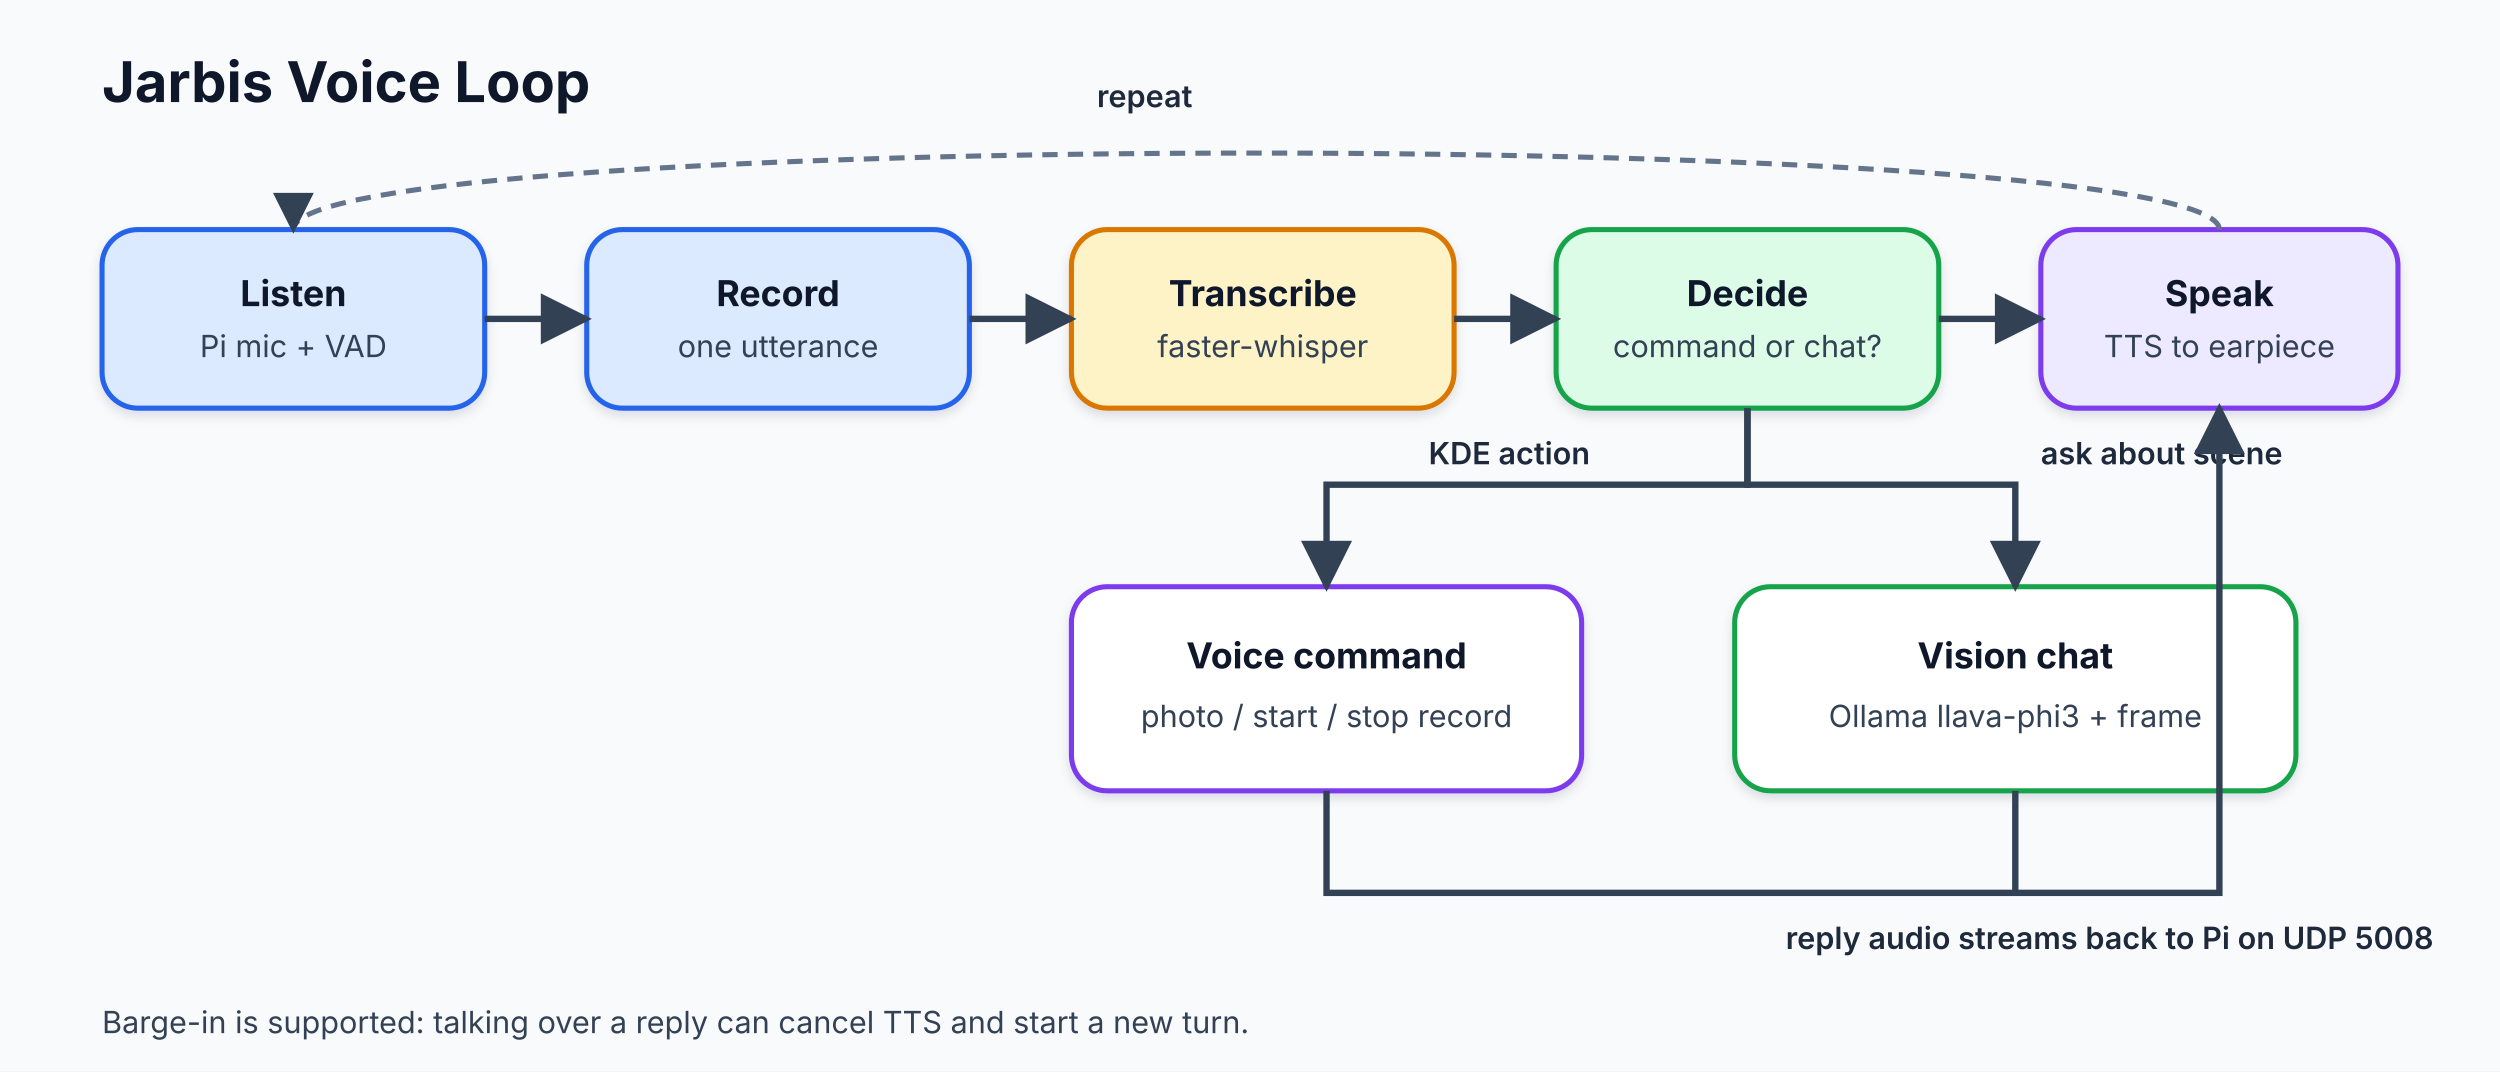
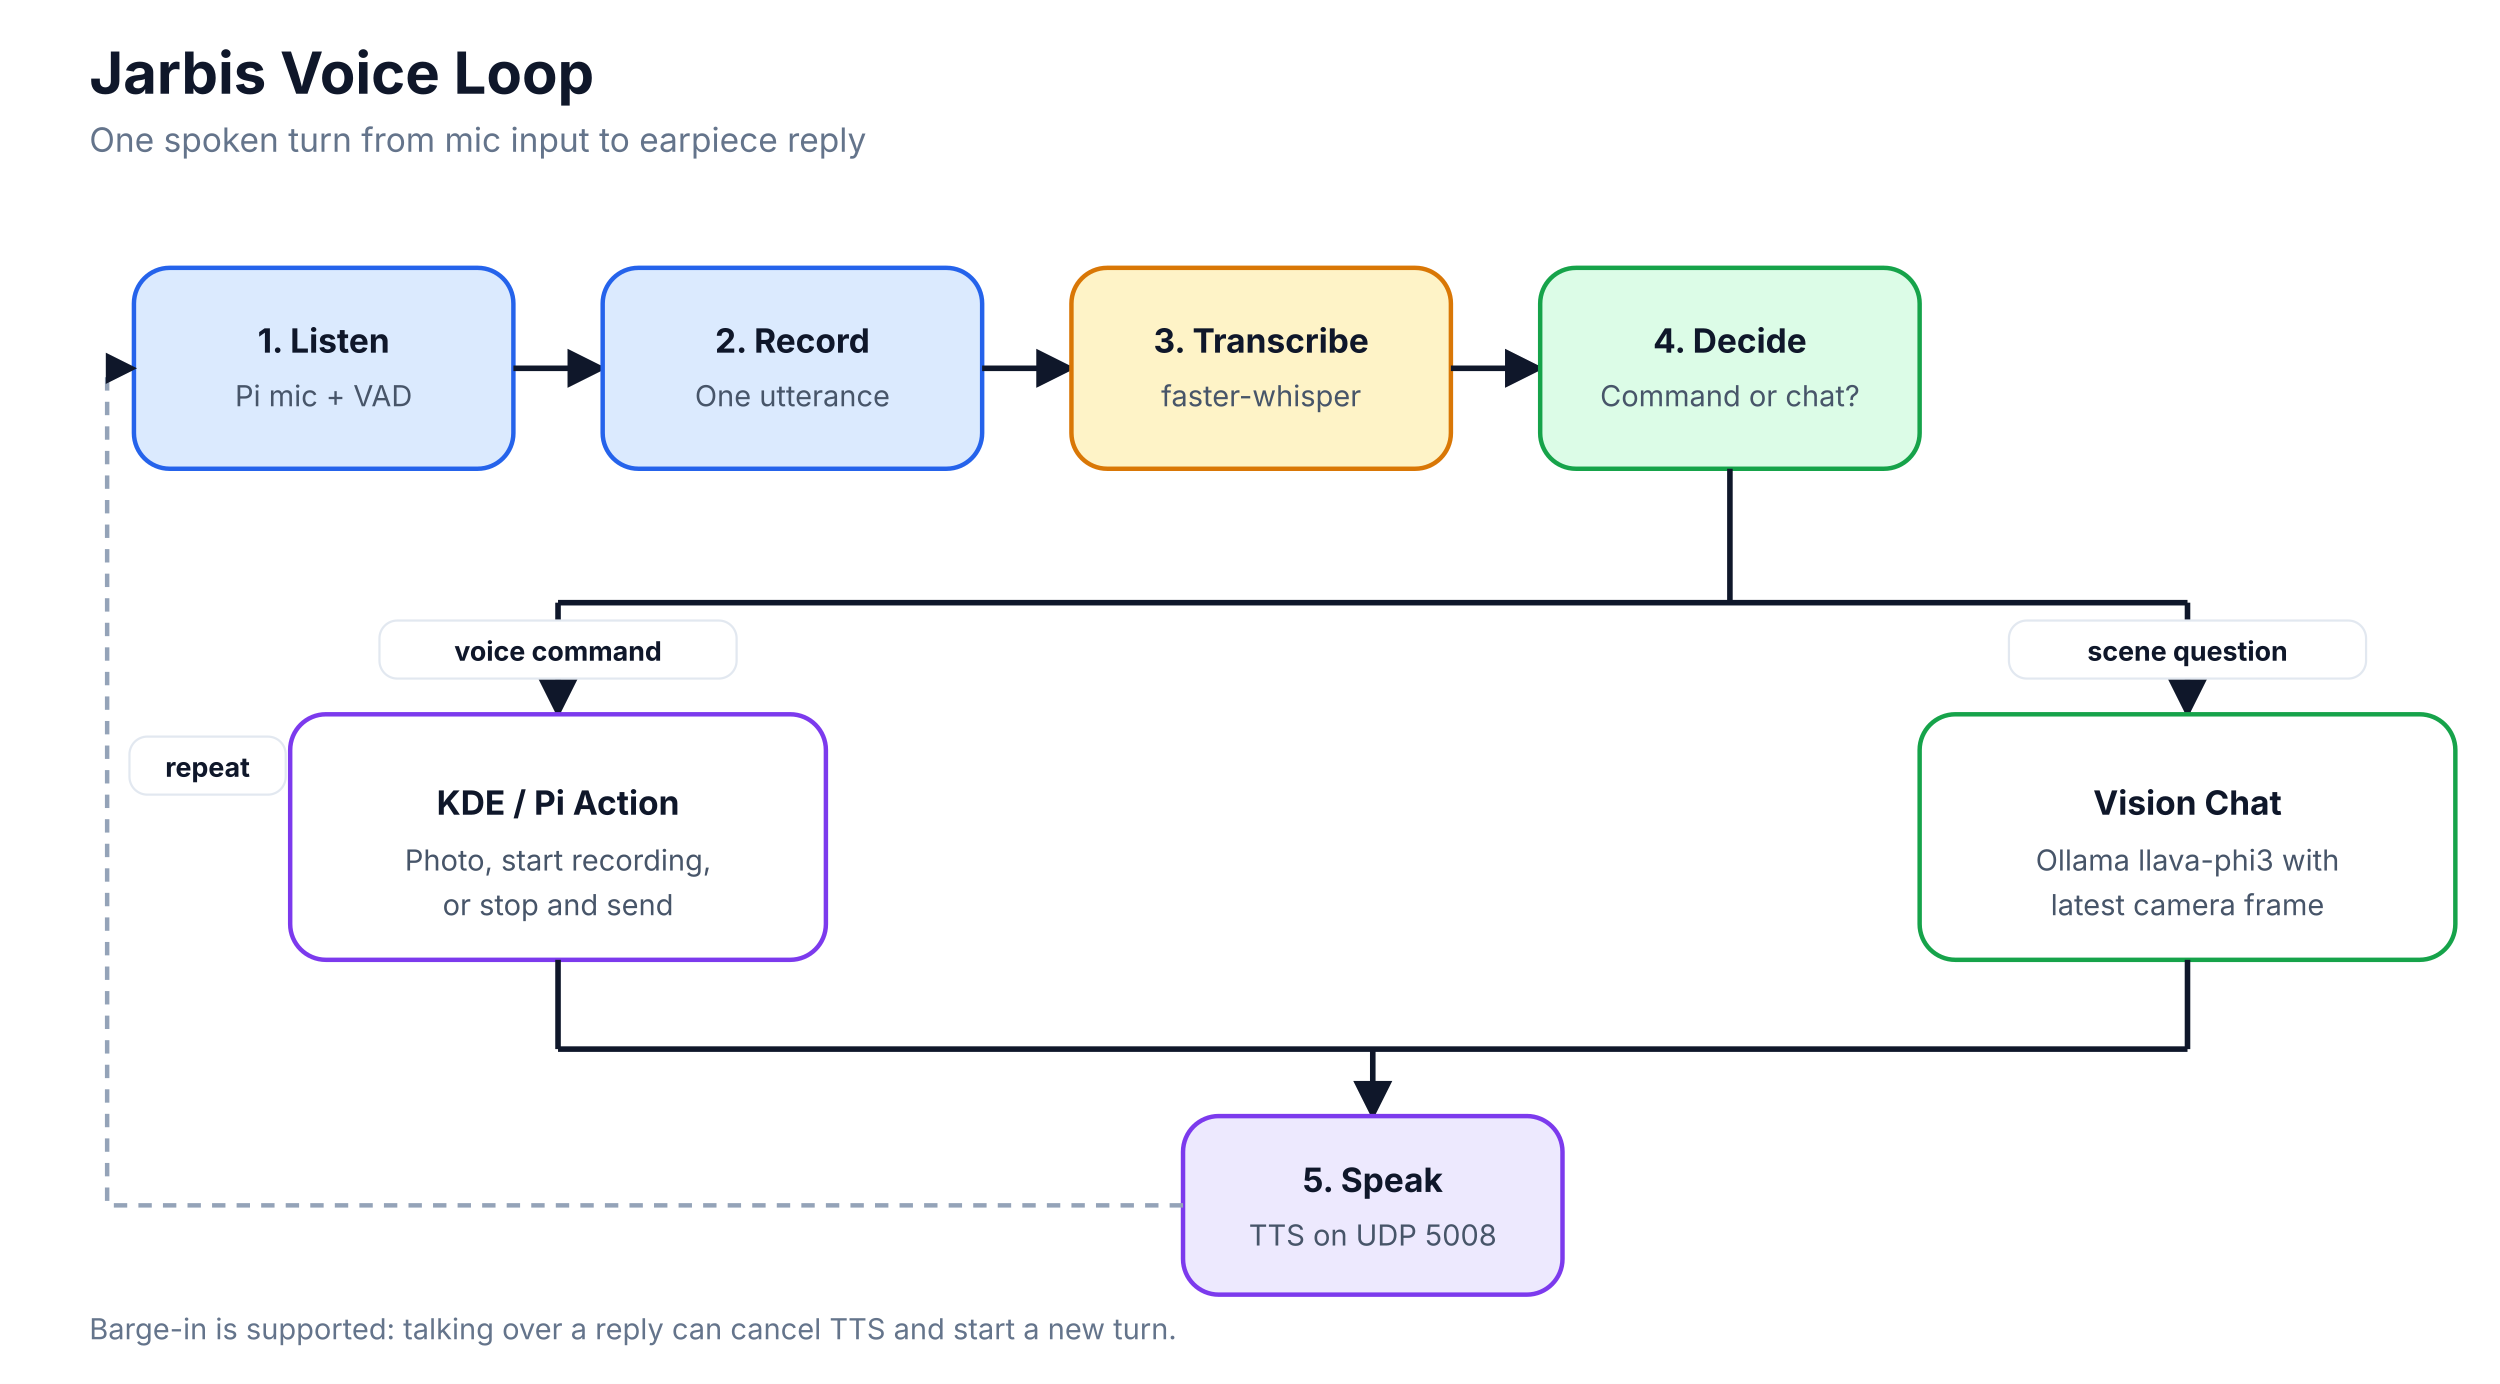
- <svg xmlns="http://www.w3.org/2000/svg" width="980" height="420" viewBox="0 0 980 420" role="img" aria-label="Jarbis voice assistant flow">
+ <svg xmlns="http://www.w3.org/2000/svg" width="1120" height="620" viewBox="0 0 1120 620" role="img" aria-label="Jarbis voice assistant flow">
  <defs>
-     <marker id="arrow2" viewBox="0 0 10 10" refX="9" refY="5" markerWidth="8" markerHeight="8" orient="auto-start-reverse">
-       <path d="M 0 0 L 10 5 L 0 10 z" fill="#334155" />
+     <marker id="arrow2" viewBox="0 0 10 10" refX="9" refY="5" markerWidth="7" markerHeight="7" orient="auto-start-reverse">
+       <path d="M 0 0 L 10 5 L 0 10 z" fill="#0f172a" />
    </marker>
-     <filter id="shadow2" x="-5%" y="-5%" width="110%" height="120%">
-       <feDropShadow dx="0" dy="2" stdDeviation="2" flood-color="#0f172a" flood-opacity="0.12" />
-     </filter>
    <style>
-       .title { font: 700 22px -apple-system, BlinkMacSystemFont, Segoe UI, sans-serif; fill: #0f172a; }
-       .label { font: 700 14px -apple-system, BlinkMacSystemFont, Segoe UI, sans-serif; fill: #0f172a; }
-       .small { font: 12px -apple-system, BlinkMacSystemFont, Segoe UI, sans-serif; fill: #334155; }
-       .edge { font: 600 12px -apple-system, BlinkMacSystemFont, Segoe UI, sans-serif; fill: #1e293b; }
-       .box { stroke-width: 2; filter: url(#shadow2); }
+       .title { font: 700 26px -apple-system, BlinkMacSystemFont, 'Segoe UI', sans-serif; fill: #0f172a; }
+       .sub { font: 400 15px -apple-system, BlinkMacSystemFont, 'Segoe UI', sans-serif; fill: #64748b; }
+       .h { font: 700 15px -apple-system, BlinkMacSystemFont, 'Segoe UI', sans-serif; fill: #0f172a; }
+       .p { font: 400 13px -apple-system, BlinkMacSystemFont, 'Segoe UI', sans-serif; fill: #475569; }
+       .edge { font: 700 12px -apple-system, BlinkMacSystemFont, 'Segoe UI', sans-serif; fill: #0f172a; }
+       .foot { font: 400 13px -apple-system, BlinkMacSystemFont, 'Segoe UI', sans-serif; fill: #64748b; }
    </style>
  </defs>
-   <rect width="980" height="420" fill="#f8fafc" />
-   <text x="40" y="40" class="title">Jarbis Voice Loop</text>
-   <rect x="40" y="90" width="150" height="70" rx="14" fill="#dbeafe" stroke="#2563eb" class="box" />
-   <text x="115" y="120" text-anchor="middle" class="label">Listen</text>
-   <text x="115" y="140" text-anchor="middle" class="small">Pi mic + VAD</text>
-   <rect x="230" y="90" width="150" height="70" rx="14" fill="#dbeafe" stroke="#2563eb" class="box" />
-   <text x="305" y="120" text-anchor="middle" class="label">Record</text>
-   <text x="305" y="140" text-anchor="middle" class="small">one utterance</text>
-   <rect x="420" y="90" width="150" height="70" rx="14" fill="#fef3c7" stroke="#d97706" class="box" />
-   <text x="495" y="120" text-anchor="middle" class="label">Transcribe</text>
-   <text x="495" y="140" text-anchor="middle" class="small">faster-whisper</text>
-   <rect x="610" y="90" width="150" height="70" rx="14" fill="#dcfce7" stroke="#16a34a" class="box" />
-   <text x="685" y="120" text-anchor="middle" class="label">Decide</text>
-   <text x="685" y="140" text-anchor="middle" class="small">command or chat?</text>
-   <rect x="800" y="90" width="140" height="70" rx="14" fill="#ede9fe" stroke="#7c3aed" class="box" />
-   <text x="870" y="120" text-anchor="middle" class="label">Speak</text>
-   <text x="870" y="140" text-anchor="middle" class="small">TTS to earpiece</text>
-   <line x1="190" y1="125" x2="230" y2="125" stroke="#334155" stroke-width="2.5" marker-end="url(#arrow2)" />
-   <line x1="380" y1="125" x2="420" y2="125" stroke="#334155" stroke-width="2.5" marker-end="url(#arrow2)" />
-   <line x1="570" y1="125" x2="610" y2="125" stroke="#334155" stroke-width="2.5" marker-end="url(#arrow2)" />
-   <line x1="760" y1="125" x2="800" y2="125" stroke="#334155" stroke-width="2.5" marker-end="url(#arrow2)" />
-   <rect x="420" y="230" width="200" height="80" rx="14" fill="#ffffff" stroke="#7c3aed" class="box" />
-   <text x="520" y="262" text-anchor="middle" class="label">Voice command</text>
-   <text x="520" y="285" text-anchor="middle" class="small">photo / start / stop record</text>
-   <rect x="680" y="230" width="220" height="80" rx="14" fill="#ffffff" stroke="#16a34a" class="box" />
-   <text x="790" y="262" text-anchor="middle" class="label">Vision chat</text>
-   <text x="790" y="285" text-anchor="middle" class="small">Ollama llava-phi3 + frame</text>
-   <path d="M 685 160 L 685 190 L 520 190 L 520 230" fill="none" stroke="#334155" stroke-width="2.5" marker-end="url(#arrow2)" />
-   <path d="M 685 160 L 685 190 L 790 190 L 790 230" fill="none" stroke="#334155" stroke-width="2.5" marker-end="url(#arrow2)" />
-   <text x="560" y="182" class="edge">KDE action</text>
-   <text x="800" y="182" class="edge">ask about scene</text>
-   <path d="M 520 310 L 520 350 L 870 350 L 870 160" fill="none" stroke="#334155" stroke-width="2.5" marker-end="url(#arrow2)" />
-   <path d="M 790 310 L 790 350" fill="none" stroke="#334155" stroke-width="2.5" />
-   <text x="700" y="372" class="edge">reply audio streams back to Pi on UDP 5008</text>
-   <path d="M 870 90 C 870 50 115 50 115 90" fill="none" stroke="#64748b" stroke-width="2" stroke-dasharray="6 4" marker-end="url(#arrow2)" />
-   <text x="430" y="42" class="edge">repeat</text>
-   <text x="40" y="405" class="small">Barge-in is supported: talking over a reply can cancel TTS and start a new turn.</text>
+   <rect width="1120" height="620" fill="#ffffff" />
+   <text x="40" y="42" class="title">Jarbis Voice Loop</text>
+   <text x="40" y="68" class="sub">One spoken turn from mic input to earpiece reply</text>
+   <rect x="60" y="120" width="170" height="90" rx="16" fill="#dbeafe" stroke="#2563eb" stroke-width="2" />
+   <text x="145" y="158" text-anchor="middle" class="h">1. Listen</text>
+   <text x="145" y="182" text-anchor="middle" class="p">Pi mic + VAD</text>
+   <line x1="230" y1="165" x2="270" y2="165" stroke="#0f172a" stroke-width="2.5" marker-end="url(#arrow2)" />
+   <rect x="270" y="120" width="170" height="90" rx="16" fill="#dbeafe" stroke="#2563eb" stroke-width="2" />
+   <text x="355" y="158" text-anchor="middle" class="h">2. Record</text>
+   <text x="355" y="182" text-anchor="middle" class="p">One utterance</text>
+   <line x1="440" y1="165" x2="480" y2="165" stroke="#0f172a" stroke-width="2.5" marker-end="url(#arrow2)" />
+   <rect x="480" y="120" width="170" height="90" rx="16" fill="#fef3c7" stroke="#d97706" stroke-width="2" />
+   <text x="565" y="158" text-anchor="middle" class="h">3. Transcribe</text>
+   <text x="565" y="182" text-anchor="middle" class="p">faster-whisper</text>
+   <line x1="650" y1="165" x2="690" y2="165" stroke="#0f172a" stroke-width="2.5" marker-end="url(#arrow2)" />
+   <rect x="690" y="120" width="170" height="90" rx="16" fill="#dcfce7" stroke="#16a34a" stroke-width="2" />
+   <text x="775" y="158" text-anchor="middle" class="h">4. Decide</text>
+   <text x="775" y="182" text-anchor="middle" class="p">Command or chat?</text>
+   <line x1="775" y1="210" x2="775" y2="270" stroke="#0f172a" stroke-width="2.5" />
+   <line x1="250" y1="270" x2="980" y2="270" stroke="#0f172a" stroke-width="2.5" />
+   <line x1="250" y1="270" x2="250" y2="320" stroke="#0f172a" stroke-width="2.5" marker-end="url(#arrow2)" />
+   <rect x="170" y="278" width="160" height="26" rx="8" fill="#ffffff" stroke="#e2e8f0" />
+   <text x="250" y="296" text-anchor="middle" class="edge">voice command</text>
+   <rect x="130" y="320" width="240" height="110" rx="16" fill="#ffffff" stroke="#7c3aed" stroke-width="2" />
+   <text x="250" y="365" text-anchor="middle" class="h">KDE / Pi Action</text>
+   <text x="250" y="390" text-anchor="middle" class="p">Photo, start recording,</text>
+   <text x="250" y="410" text-anchor="middle" class="p">or stop and send</text>
+   <line x1="980" y1="270" x2="980" y2="320" stroke="#0f172a" stroke-width="2.5" marker-end="url(#arrow2)" />
+   <rect x="900" y="278" width="160" height="26" rx="8" fill="#ffffff" stroke="#e2e8f0" />
+   <text x="980" y="296" text-anchor="middle" class="edge">scene question</text>
+   <rect x="860" y="320" width="240" height="110" rx="16" fill="#ffffff" stroke="#16a34a" stroke-width="2" />
+   <text x="980" y="365" text-anchor="middle" class="h">Vision Chat</text>
+   <text x="980" y="390" text-anchor="middle" class="p">Ollama llava-phi3 with</text>
+   <text x="980" y="410" text-anchor="middle" class="p">latest camera frame</text>
+   <line x1="250" y1="430" x2="250" y2="470" stroke="#0f172a" stroke-width="2.5" />
+   <line x1="980" y1="430" x2="980" y2="470" stroke="#0f172a" stroke-width="2.5" />
+   <line x1="250" y1="470" x2="980" y2="470" stroke="#0f172a" stroke-width="2.5" />
+   <line x1="615" y1="470" x2="615" y2="500" stroke="#0f172a" stroke-width="2.5" marker-end="url(#arrow2)" />
+   <rect x="530" y="500" width="170" height="80" rx="16" fill="#ede9fe" stroke="#7c3aed" stroke-width="2" />
+   <text x="615" y="534" text-anchor="middle" class="h">5. Speak</text>
+   <text x="615" y="558" text-anchor="middle" class="p">TTS on UDP 5008</text>
+   <path d="M 530 540 H 48 V 165 H 60" fill="none" stroke="#94a3b8" stroke-width="2" stroke-dasharray="6 5" marker-end="url(#arrow2)" />
+   <rect x="58" y="330" width="70" height="26" rx="8" fill="#ffffff" stroke="#e2e8f0" />
+   <text x="93" y="348" text-anchor="middle" class="edge">repeat</text>
+   <text x="40" y="600" class="foot">Barge-in is supported: talking over a reply can cancel TTS and start a new turn.</text>
</svg>
